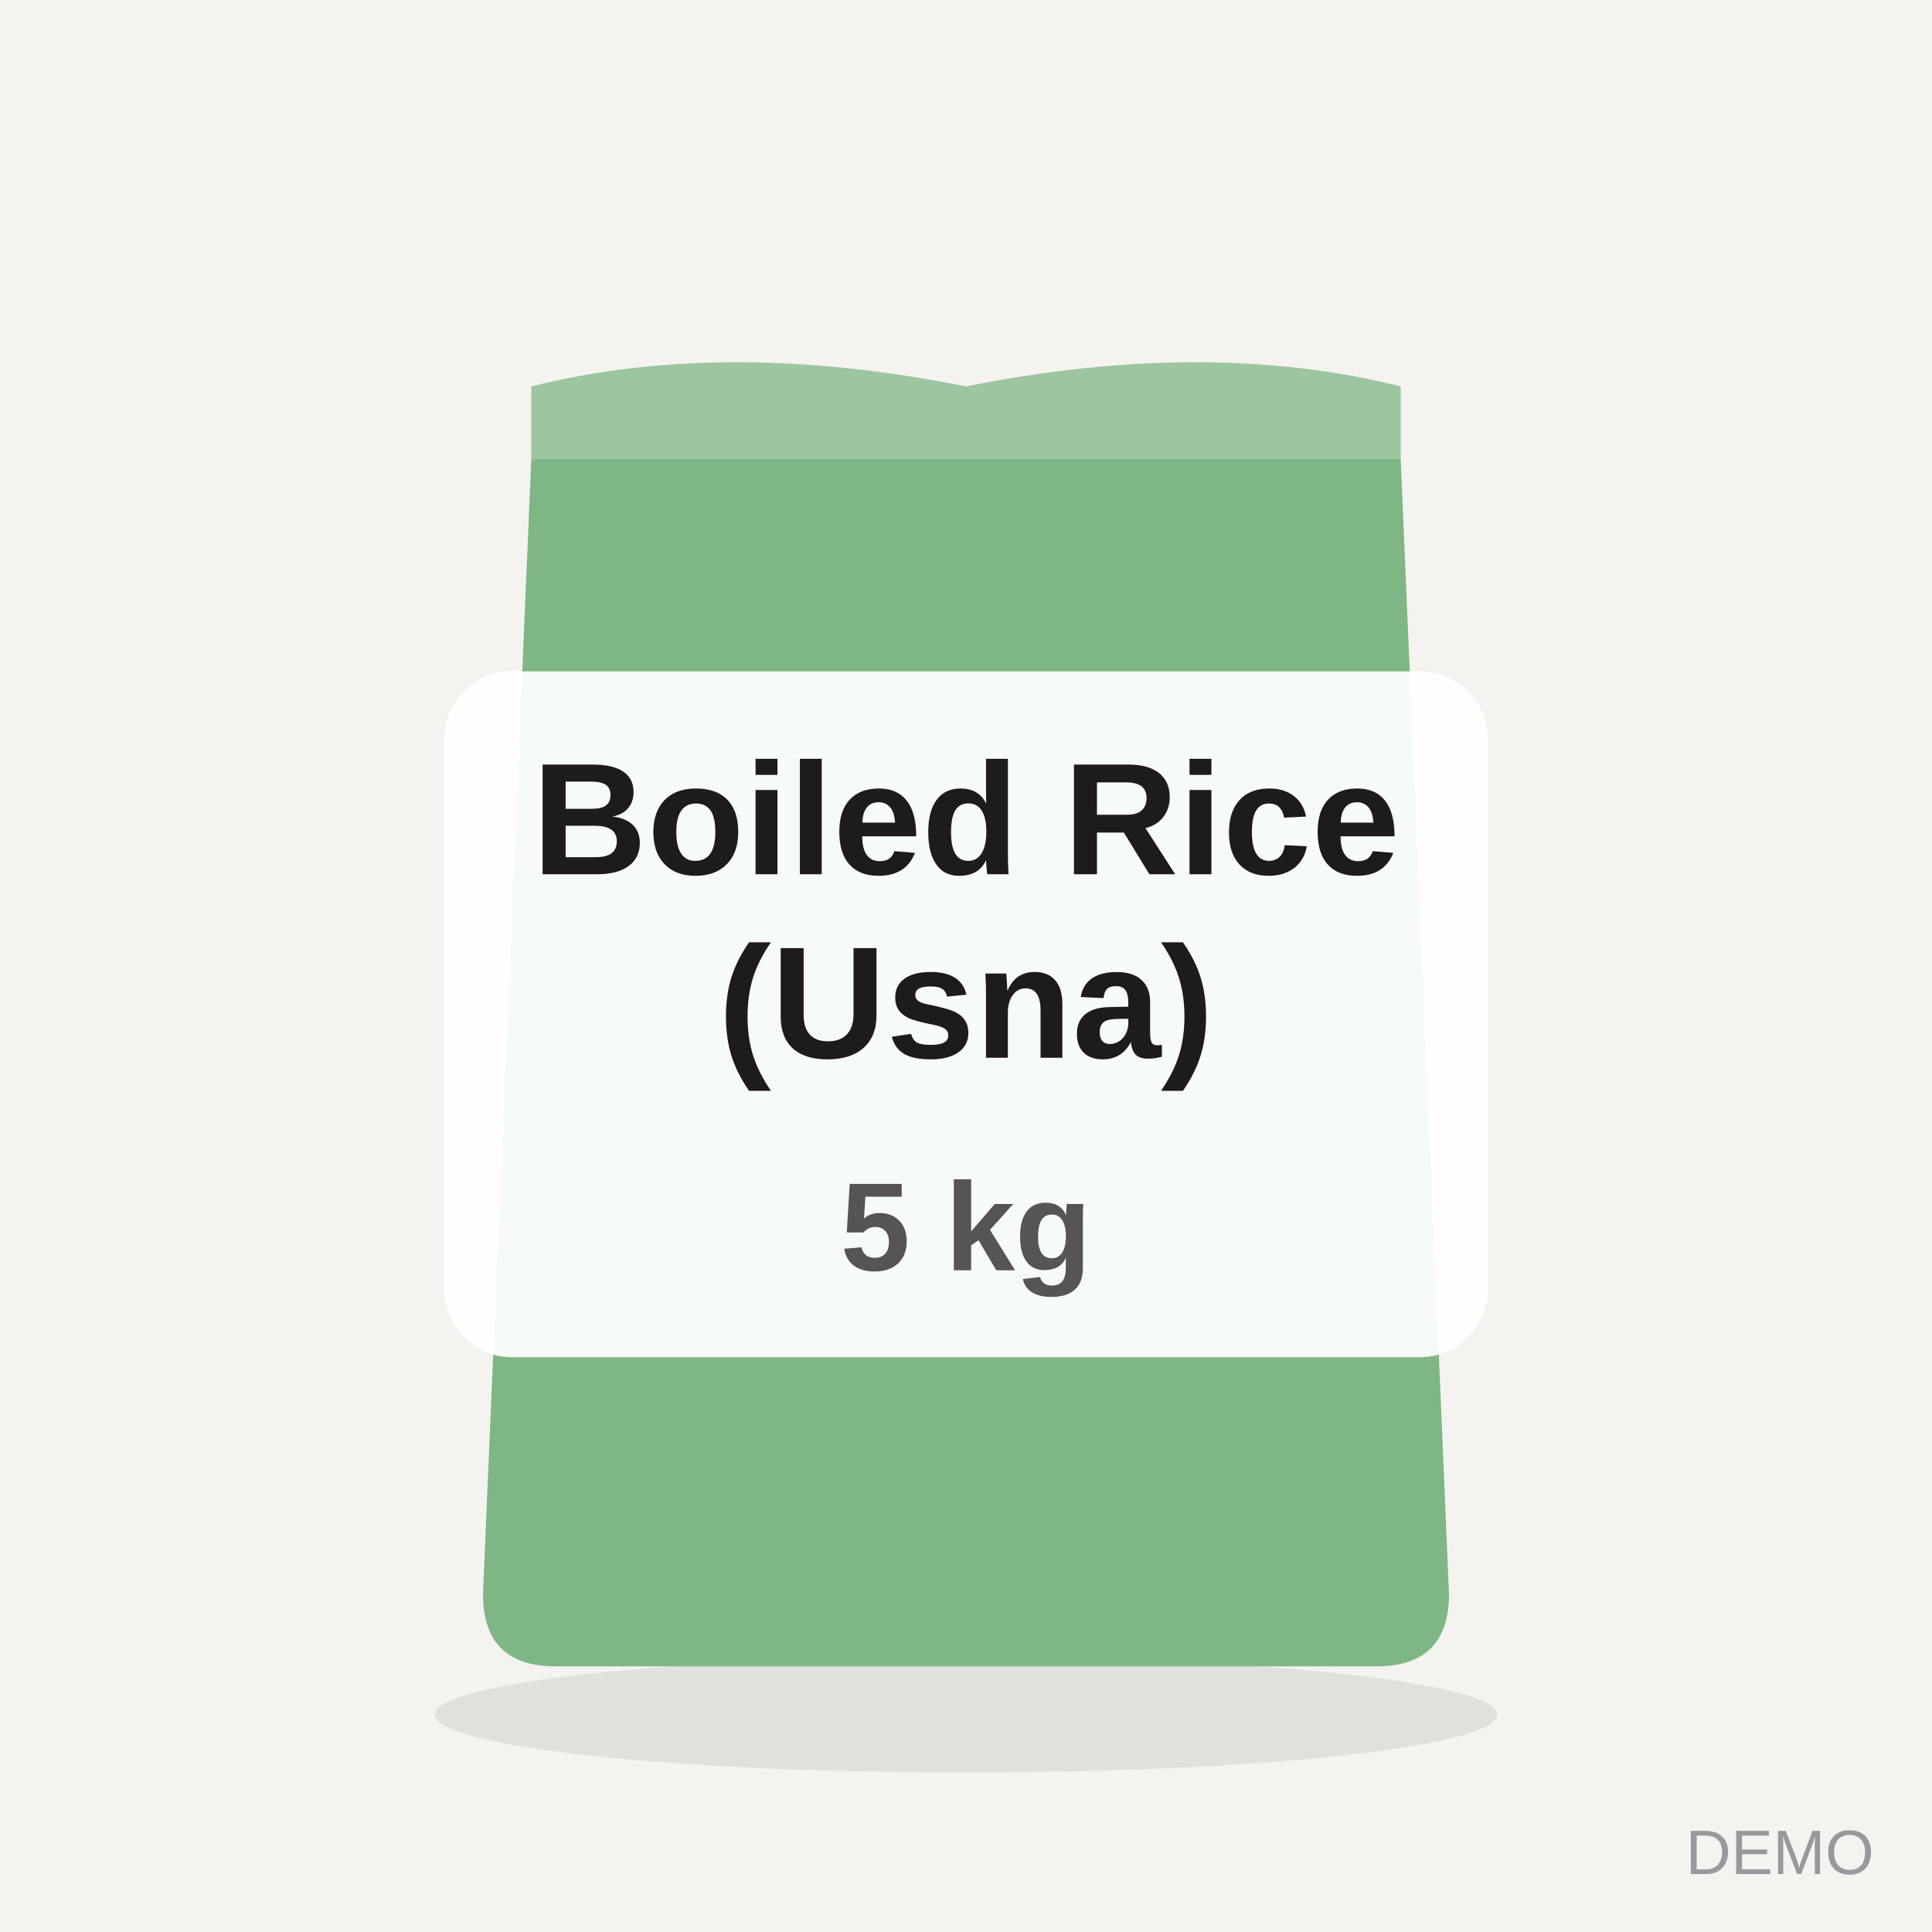
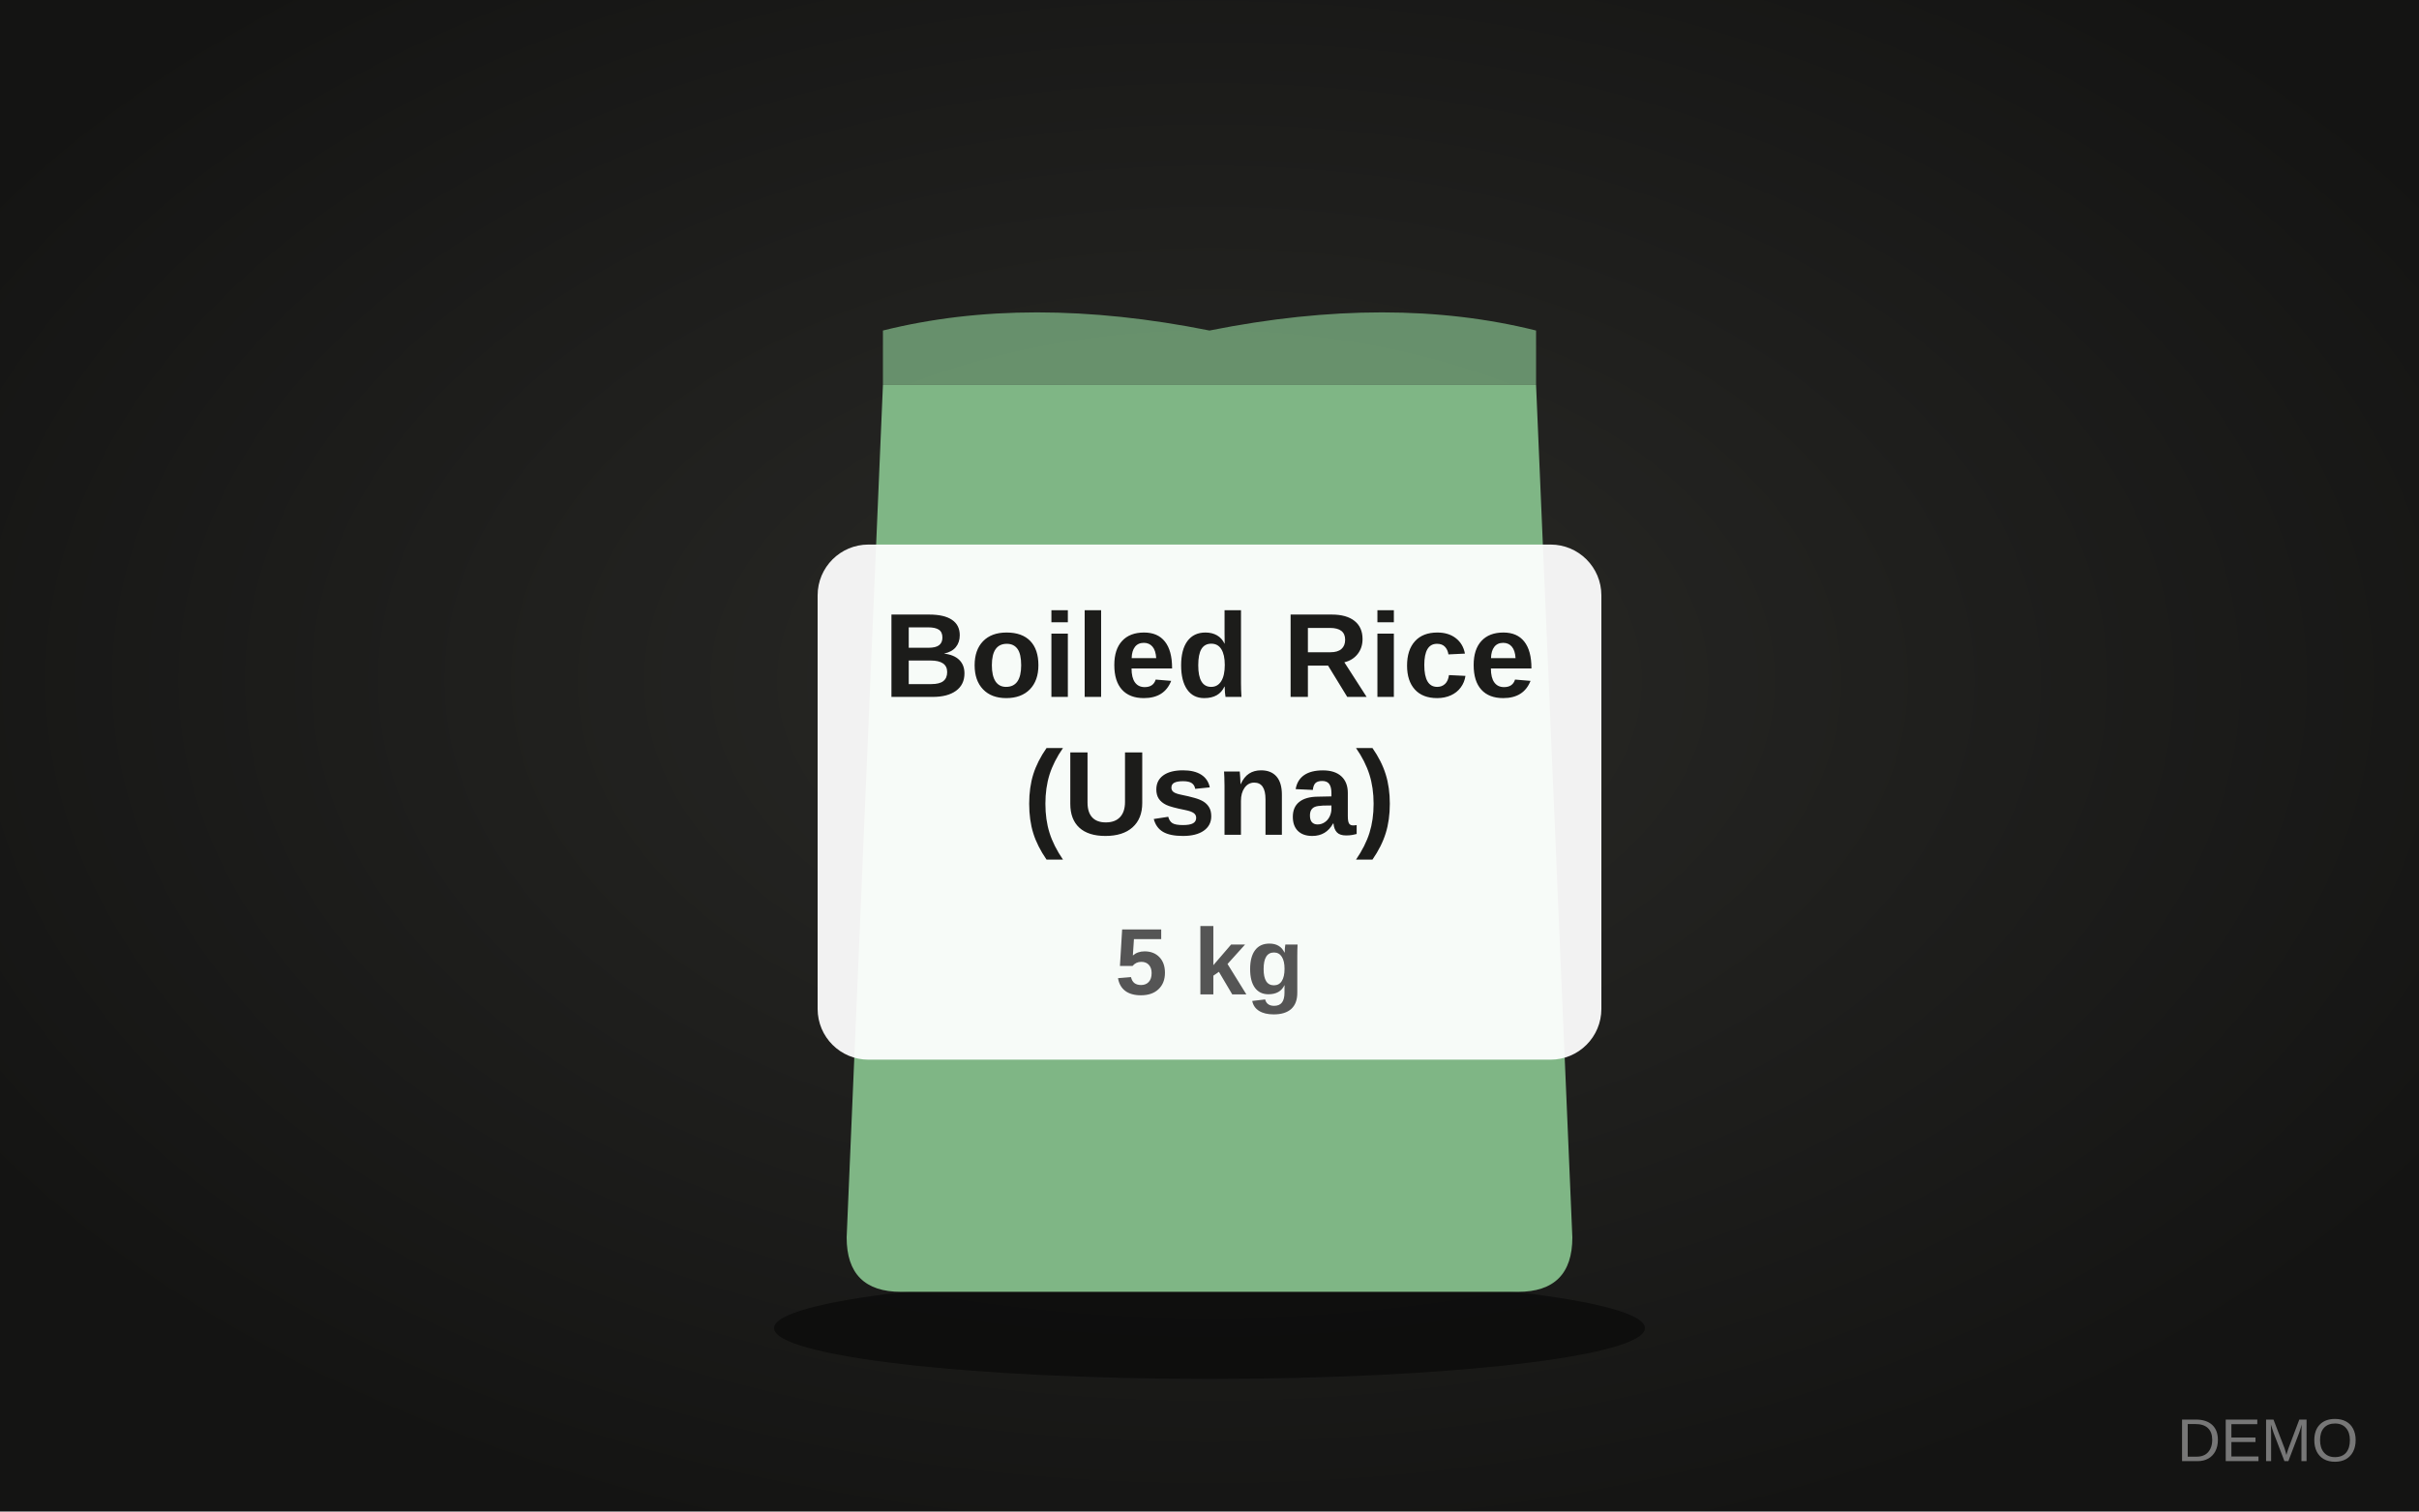
- <svg xmlns="http://www.w3.org/2000/svg" viewBox="0 0 400 400" font-family="Arial, Helvetica, sans-serif">
-   <rect width="400" height="400" fill="#F4F3EF" />
-   <ellipse cx="200" cy="355" rx="110" ry="12" fill="#000" opacity=".08" />
-   <path d="M110 95 L290 95 L300 330 Q300 345 285 345 L115 345 Q100 345 100 330 Z" fill="#7FB685" />
-   <path d="M110 95 L290 95 L290 80 Q250 70 200 80 Q150 70 110 80 Z" fill="#7FB685" opacity=".75" />
-   <rect x="92" y="139" width="216" height="142" rx="14" fill="#fff" opacity=".94" />
-   <g fill="#1C1C1A">
-     <text x="200" y="181" text-anchor="middle" font-size="33" font-weight="800">Boiled Rice</text>
-     <text x="200" y="219" text-anchor="middle" font-size="33" font-weight="800">(Usna)</text>
+ <svg xmlns="http://www.w3.org/2000/svg" viewBox="0 0 480 300" font-family="Arial, Helvetica, sans-serif">
+   <defs>
+     <radialGradient id="g" cx="50%" cy="45%" r="60%">
+       <stop offset="0" stop-color="#2A2A27" />
+       <stop offset="1" stop-color="#141413" />
+     </radialGradient>
+   </defs>
+   <rect width="480" height="300" fill="url(#g)" />
+   <g transform="translate(96 8) scale(.72)">
+     <ellipse cx="200" cy="355" rx="120" ry="14" fill="#000" opacity=".45" />
+     <path d="M110 95 L290 95 L300 330 Q300 345 285 345 L115 345 Q100 345 100 330 Z" fill="#7FB685" />
+     <path d="M110 95 L290 95 L290 80 Q250 70 200 80 Q150 70 110 80 Z" fill="#7FB685" opacity=".75" />
+     <rect x="92" y="139" width="216" height="142" rx="14" fill="#fff" opacity=".94" />
+     <g fill="#1C1C1A">
+       <text x="200" y="181" text-anchor="middle" font-size="33" font-weight="800">Boiled Rice</text>
+       <text x="200" y="219" text-anchor="middle" font-size="33" font-weight="800">(Usna)</text>
+     </g>
+     <text x="200" y="263" text-anchor="middle" font-size="26" font-weight="700" fill="#555">5 kg</text>
  </g>
-   <text x="200" y="263" text-anchor="middle" font-size="26" font-weight="700" fill="#555">5 kg</text>
-   <text x="388" y="388" text-anchor="end" font-size="13" fill="#999">DEMO</text>
+   <text x="468" y="290" text-anchor="end" font-size="12" fill="#777">DEMO</text>
</svg>
